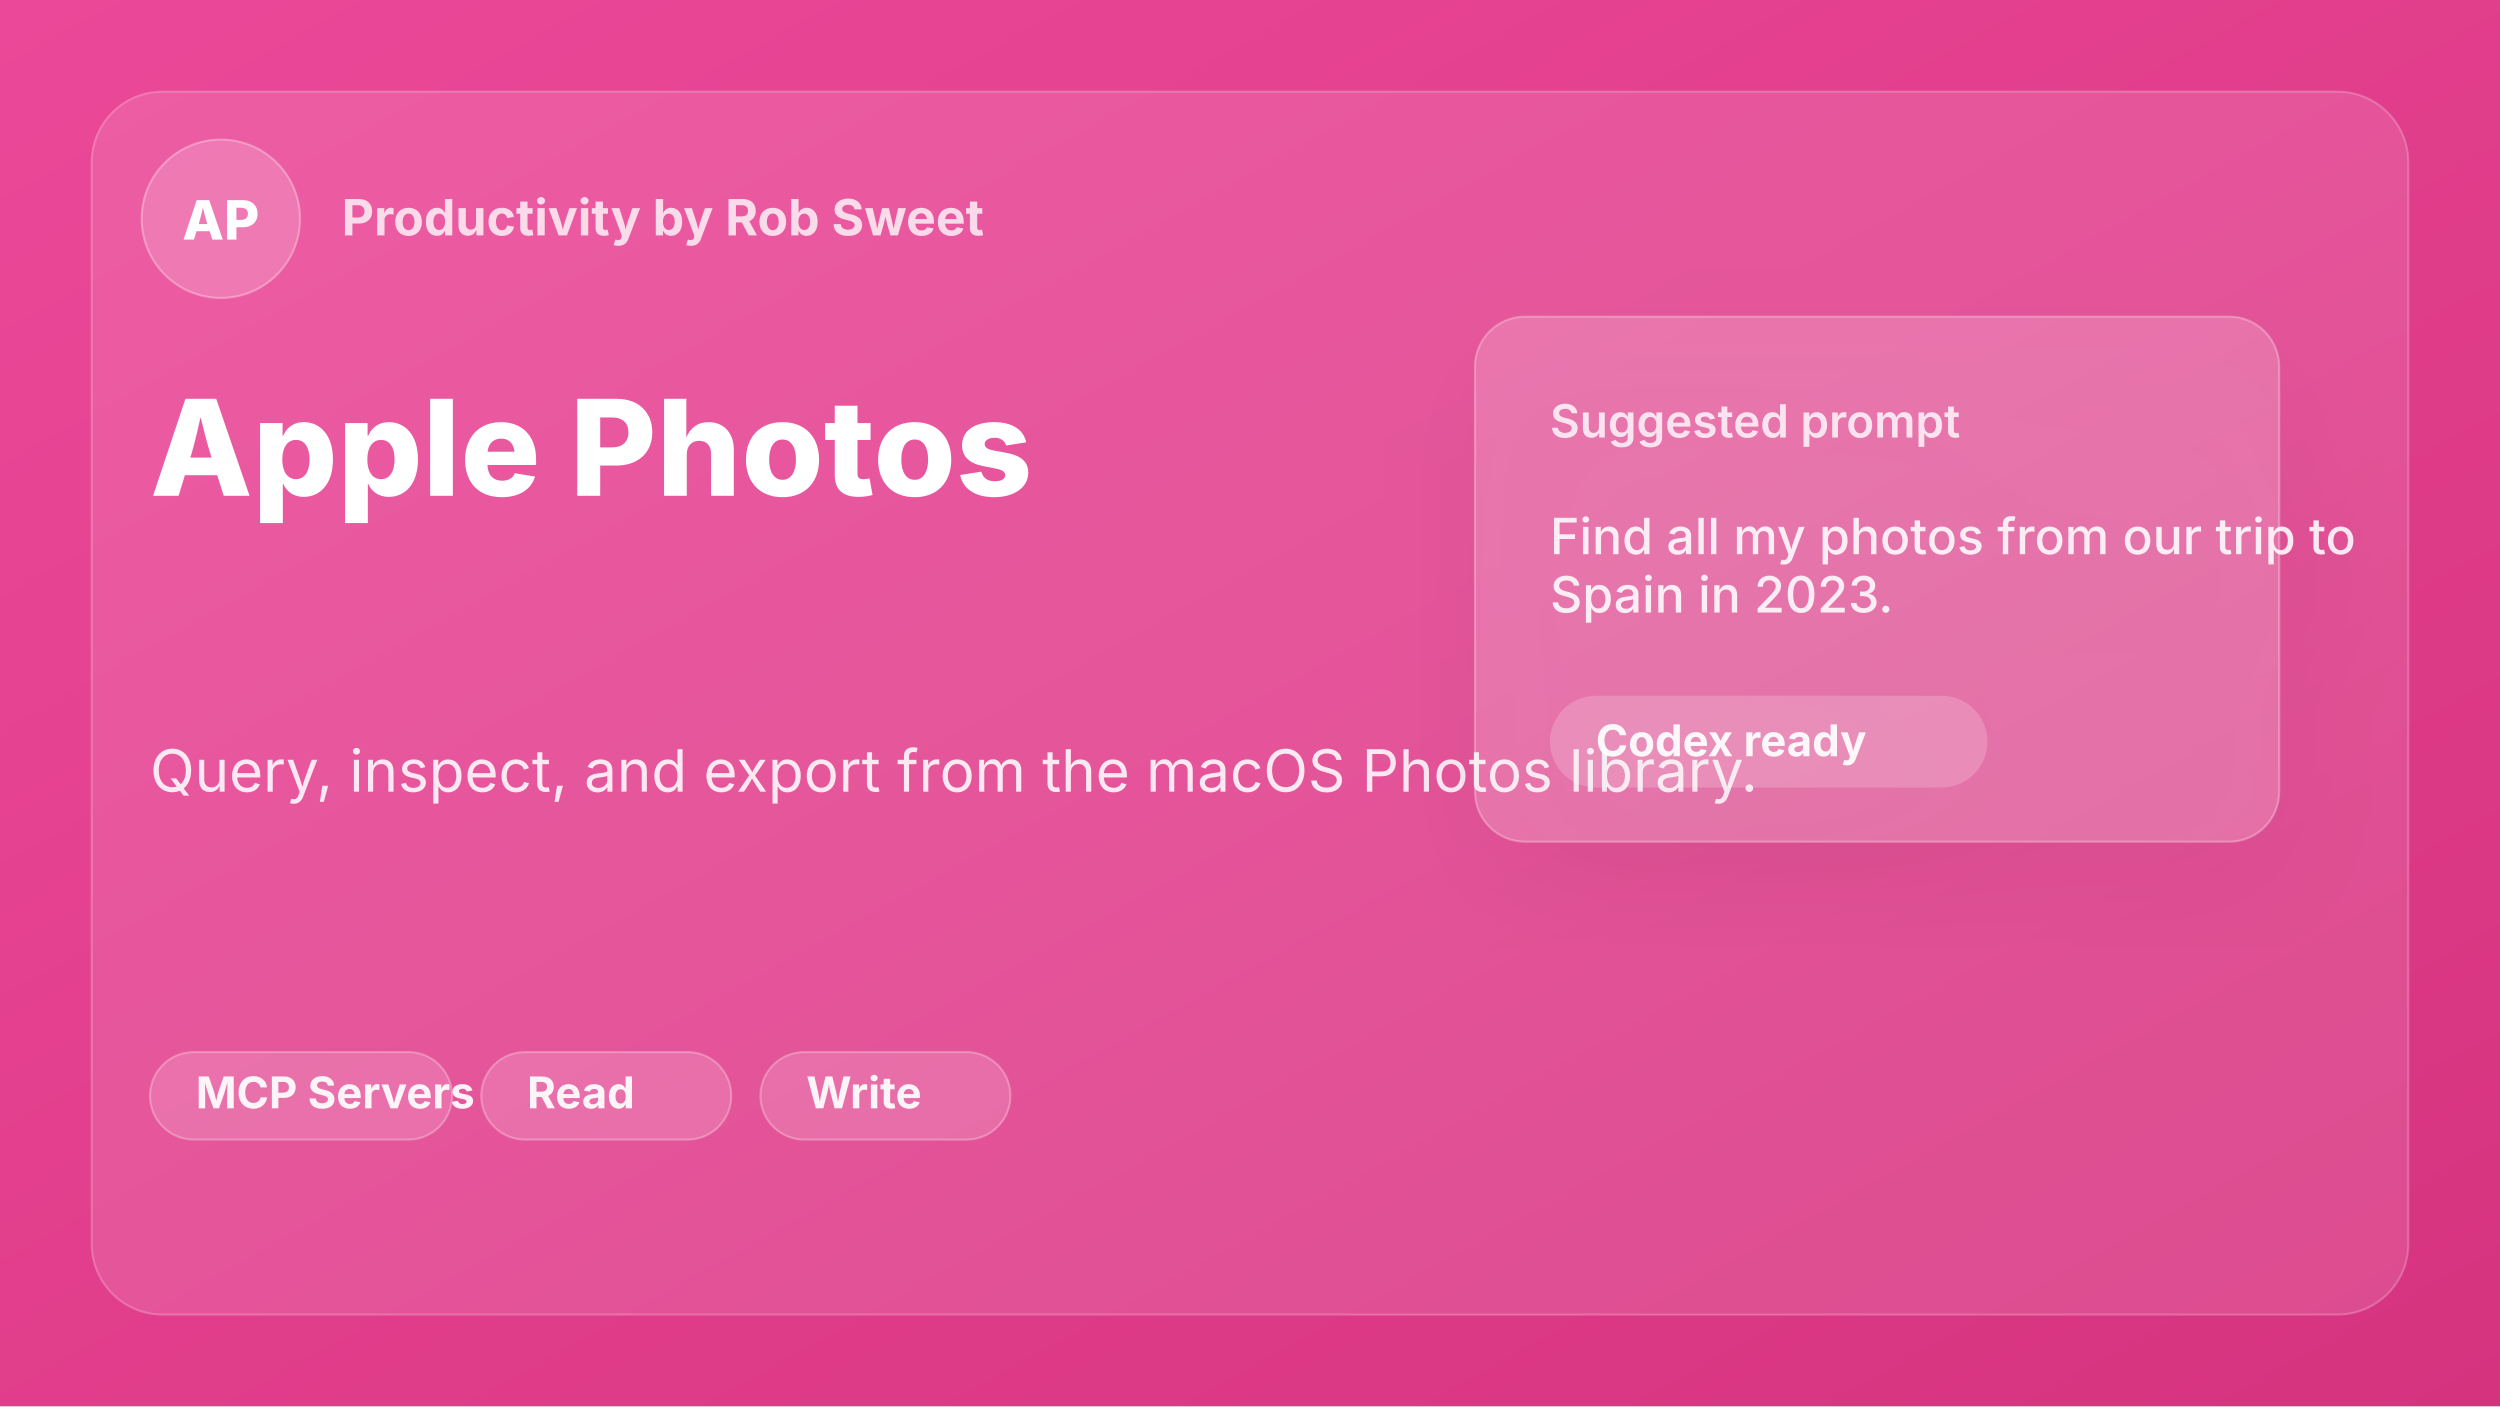
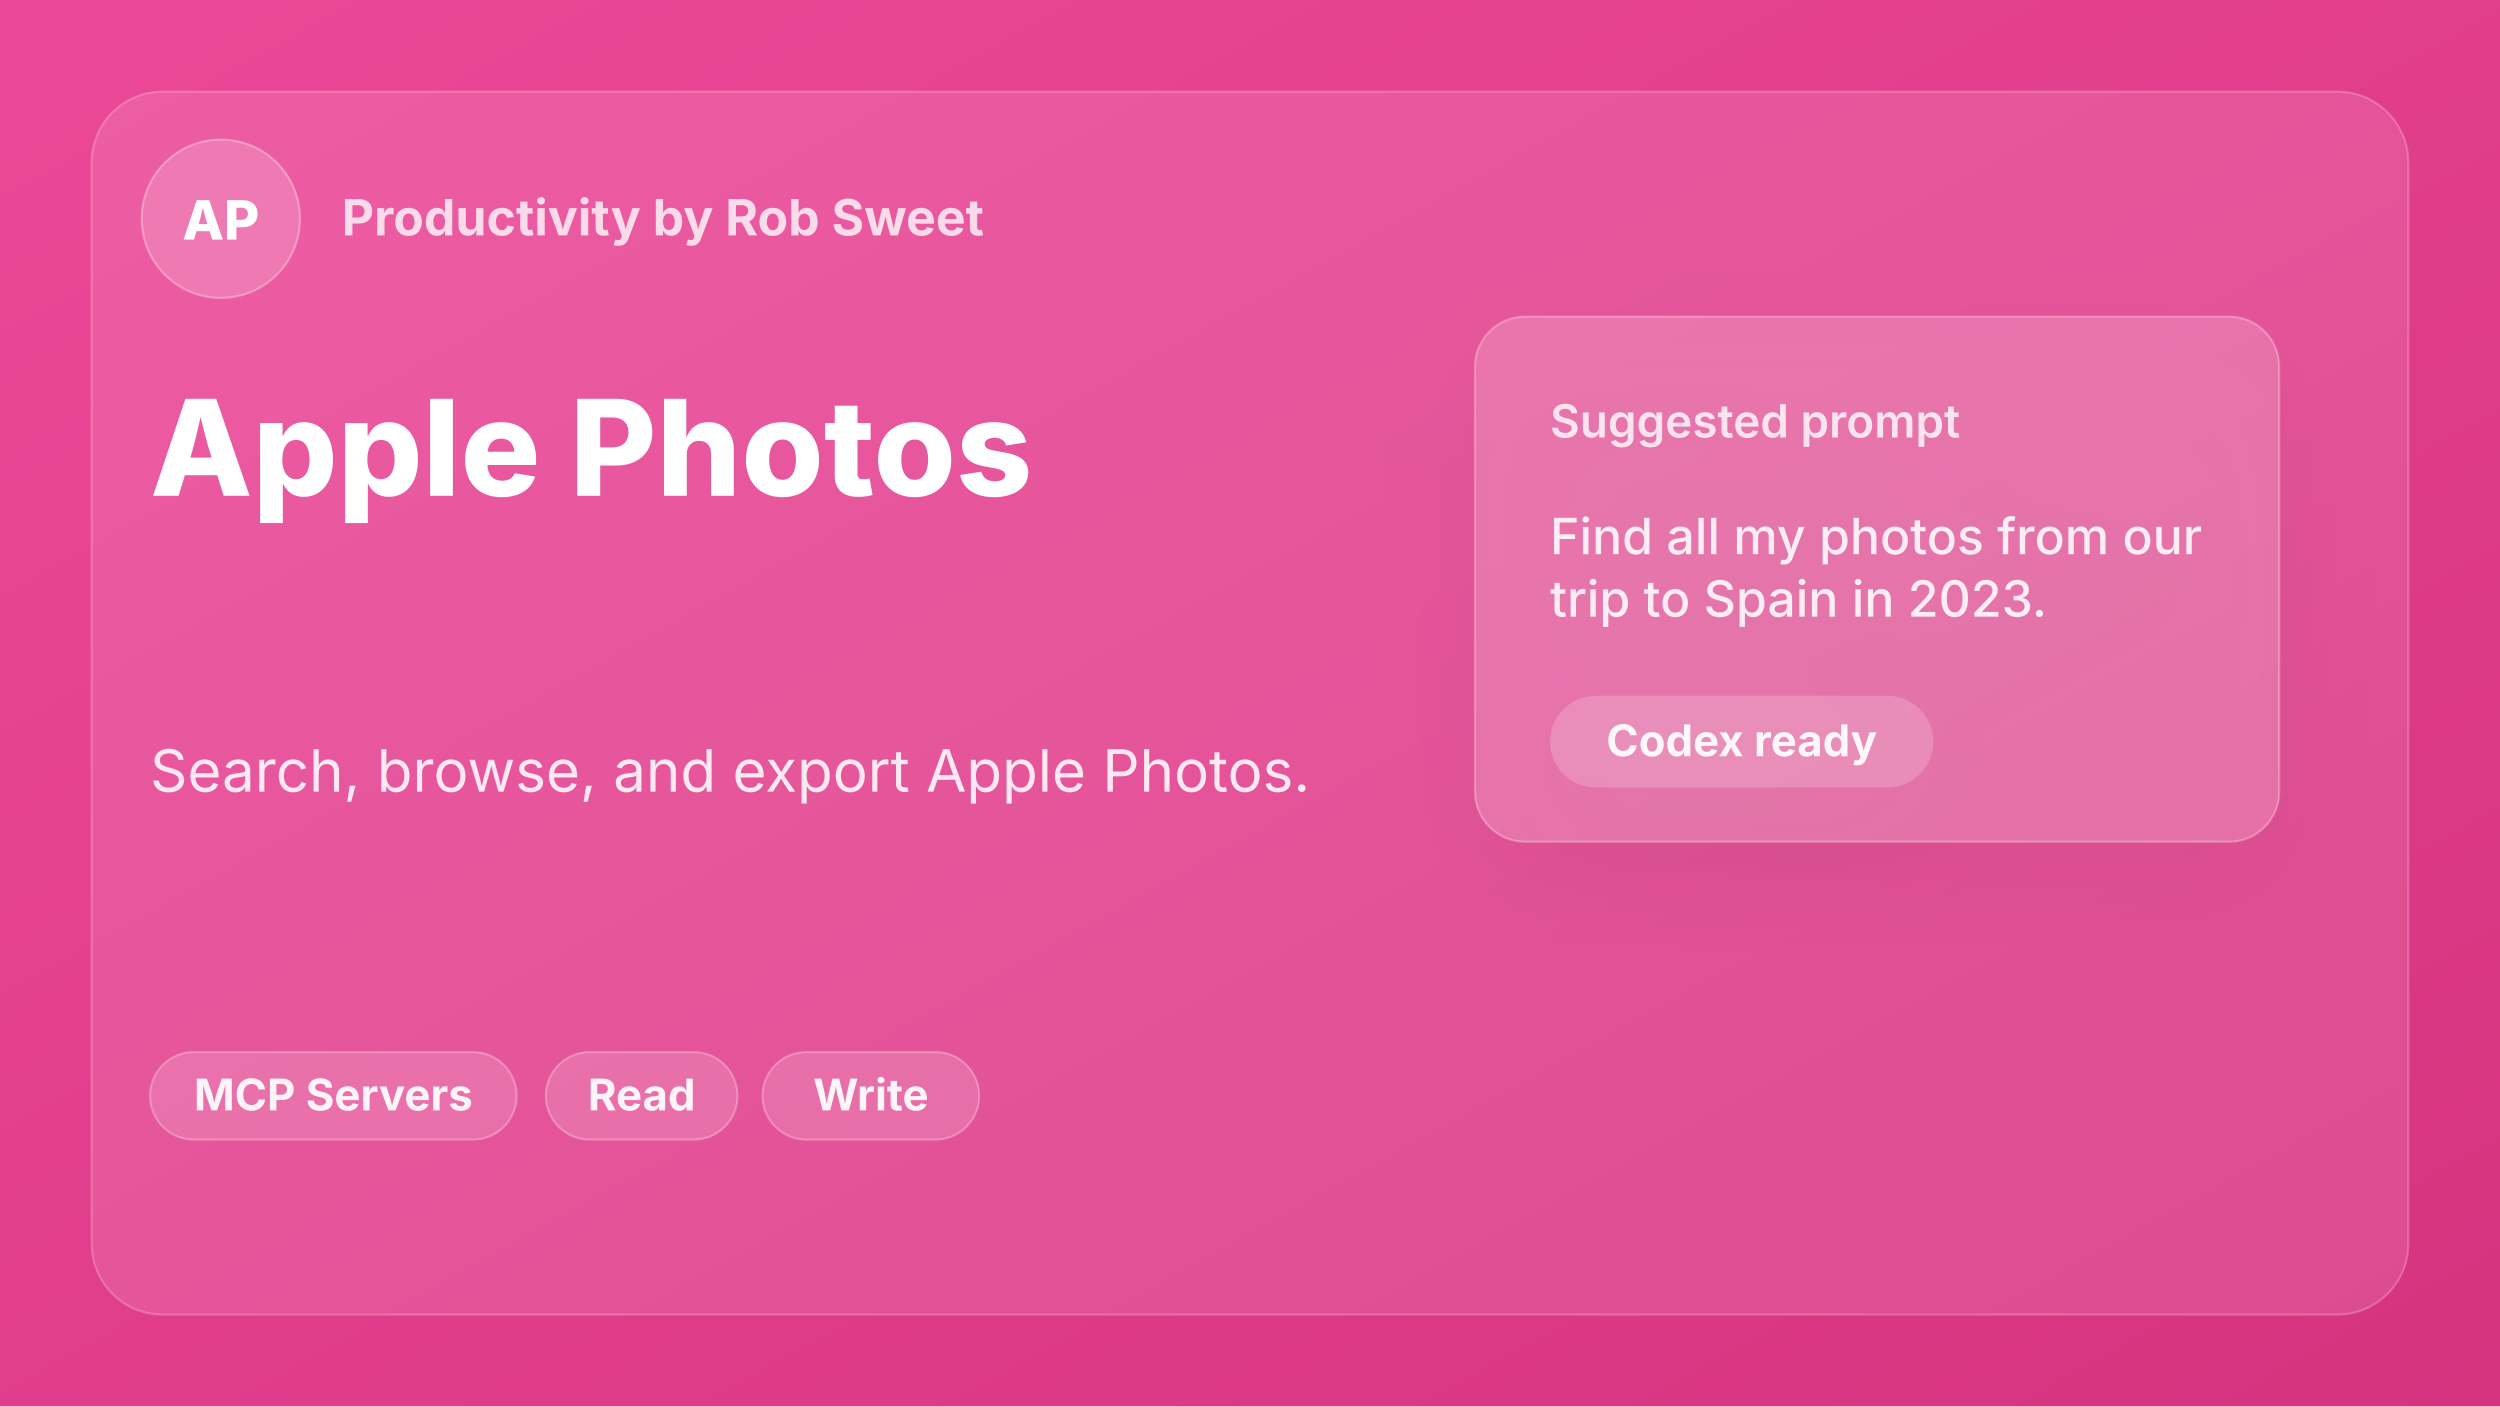
<svg xmlns="http://www.w3.org/2000/svg" width="1200" height="675" viewBox="0 0 1200 675" role="img" aria-labelledby="title desc">
  <defs>
    <linearGradient id="bg" x1="0" y1="0" x2="1" y2="1">
      <stop offset="0" stop-color="#ec4899" />
      <stop offset="1" stop-color="#d6337f" />
    </linearGradient>
    <filter id="shadow" x="-20%" y="-20%" width="140%" height="140%">
      <feDropShadow dx="0" dy="22" stdDeviation="28" flood-color="#000000" flood-opacity="0.18" />
    </filter>
  </defs>
  <style>
    text { font-family: -apple-system, BlinkMacSystemFont, "Segoe UI", sans-serif; fill: #ffffff; }
    .eyebrow { font-size: 24px; font-weight: 650; opacity: .78; }
-     .title { font-size: 64px; font-weight: 760; letter-spacing: 0; }
+     .title { font-size: 64px; font-weight: 760; }
    .body { font-size: 28px; font-weight: 430; opacity: .86; }
    .chip { font-size: 21px; font-weight: 650; opacity: .92; }
    .small { font-size: 22px; font-weight: 620; opacity: .8; }
    .prompt { font-size: 24px; font-weight: 520; opacity: .86; }
  </style>
  <rect width="1200" height="675" fill="url(#bg)" />
  <rect x="44" y="44" width="1112" height="587" rx="34" fill="#ffffff" fill-opacity="0.12" stroke="#ffffff" stroke-opacity="0.22" />
  <circle cx="106" cy="105" r="38" fill="#ffffff" fill-opacity="0.18" stroke="#ffffff" stroke-opacity="0.32" />
  <text x="106" y="115" text-anchor="middle" style="font-size:26px;font-weight:760">AP</text>
  <text x="164" y="113" class="eyebrow">Productivity by Rob Sweet</text>
-   <text x="72" y="238" class="title">
-     <tspan x="72" dy="0">Apple Photos</tspan>
-   </text>
-   <text x="72" y="380" class="body">
-     <tspan x="72" dy="0">Query, inspect, and export from the macOS Photos library.</tspan>
-   </text>
-   <rect x="72" y="505" width="145" height="42" rx="21" fill="#ffffff" fill-opacity="0.16" stroke="#ffffff" stroke-opacity="0.28" />
-   <text x="94" y="532" class="chip">MCP Servers</text>
-   <rect x="231" y="505" width="120" height="42" rx="21" fill="#ffffff" fill-opacity="0.16" stroke="#ffffff" stroke-opacity="0.28" />
-   <text x="253" y="532" class="chip">Read</text>
-   <rect x="365" y="505" width="120" height="42" rx="21" fill="#ffffff" fill-opacity="0.16" stroke="#ffffff" stroke-opacity="0.28" />
-   <text x="387" y="532" class="chip">Write</text>
+   <text x="72" y="238" class="title">Apple Photos</text>
+   <text x="72" y="380" class="body">Search, browse, and export Apple Photos.</text>
+   <rect x="72" y="505" width="176" height="42" rx="21" fill="#ffffff" fill-opacity="0.16" stroke="#ffffff" stroke-opacity="0.28" />
+   <text x="160" y="533" text-anchor="middle" class="chip">MCP Servers</text>
+   <rect x="262" y="505" width="92" height="42" rx="21" fill="#ffffff" fill-opacity="0.16" stroke="#ffffff" stroke-opacity="0.28" />
+   <text x="308" y="533" text-anchor="middle" class="chip">Read</text>
+   <rect x="366" y="505" width="104" height="42" rx="21" fill="#ffffff" fill-opacity="0.16" stroke="#ffffff" stroke-opacity="0.28" />
+   <text x="418" y="533" text-anchor="middle" class="chip">Write</text>
  <g filter="url(#shadow)">
    <rect x="708" y="152" width="386" height="252" rx="24" fill="#ffffff" fill-opacity="0.18" stroke="#ffffff" stroke-opacity="0.28" />
    <text x="744" y="210" class="small">Suggested prompt</text>
    <text x="744" y="266" class="prompt">
-       <tspan x="744" dy="0">Find all my photos from our trip to</tspan>
-       <tspan x="744" dy="28">Spain in 2023.</tspan>
+       <tspan x="744" dy="0">Find all my photos from our</tspan>
+       <tspan x="744" dy="30">trip to Spain in 2023.</tspan>
    </text>
-     <rect x="744" y="334" width="210" height="44" rx="22" fill="#ffffff" fill-opacity="0.18" />
-     <text x="766" y="363" class="chip">Codex ready</text>
+     <rect x="744" y="334" width="184" height="44" rx="22" fill="#ffffff" fill-opacity="0.18" />
+     <text x="836" y="363" text-anchor="middle" class="chip">Codex ready</text>
  </g>
</svg>
